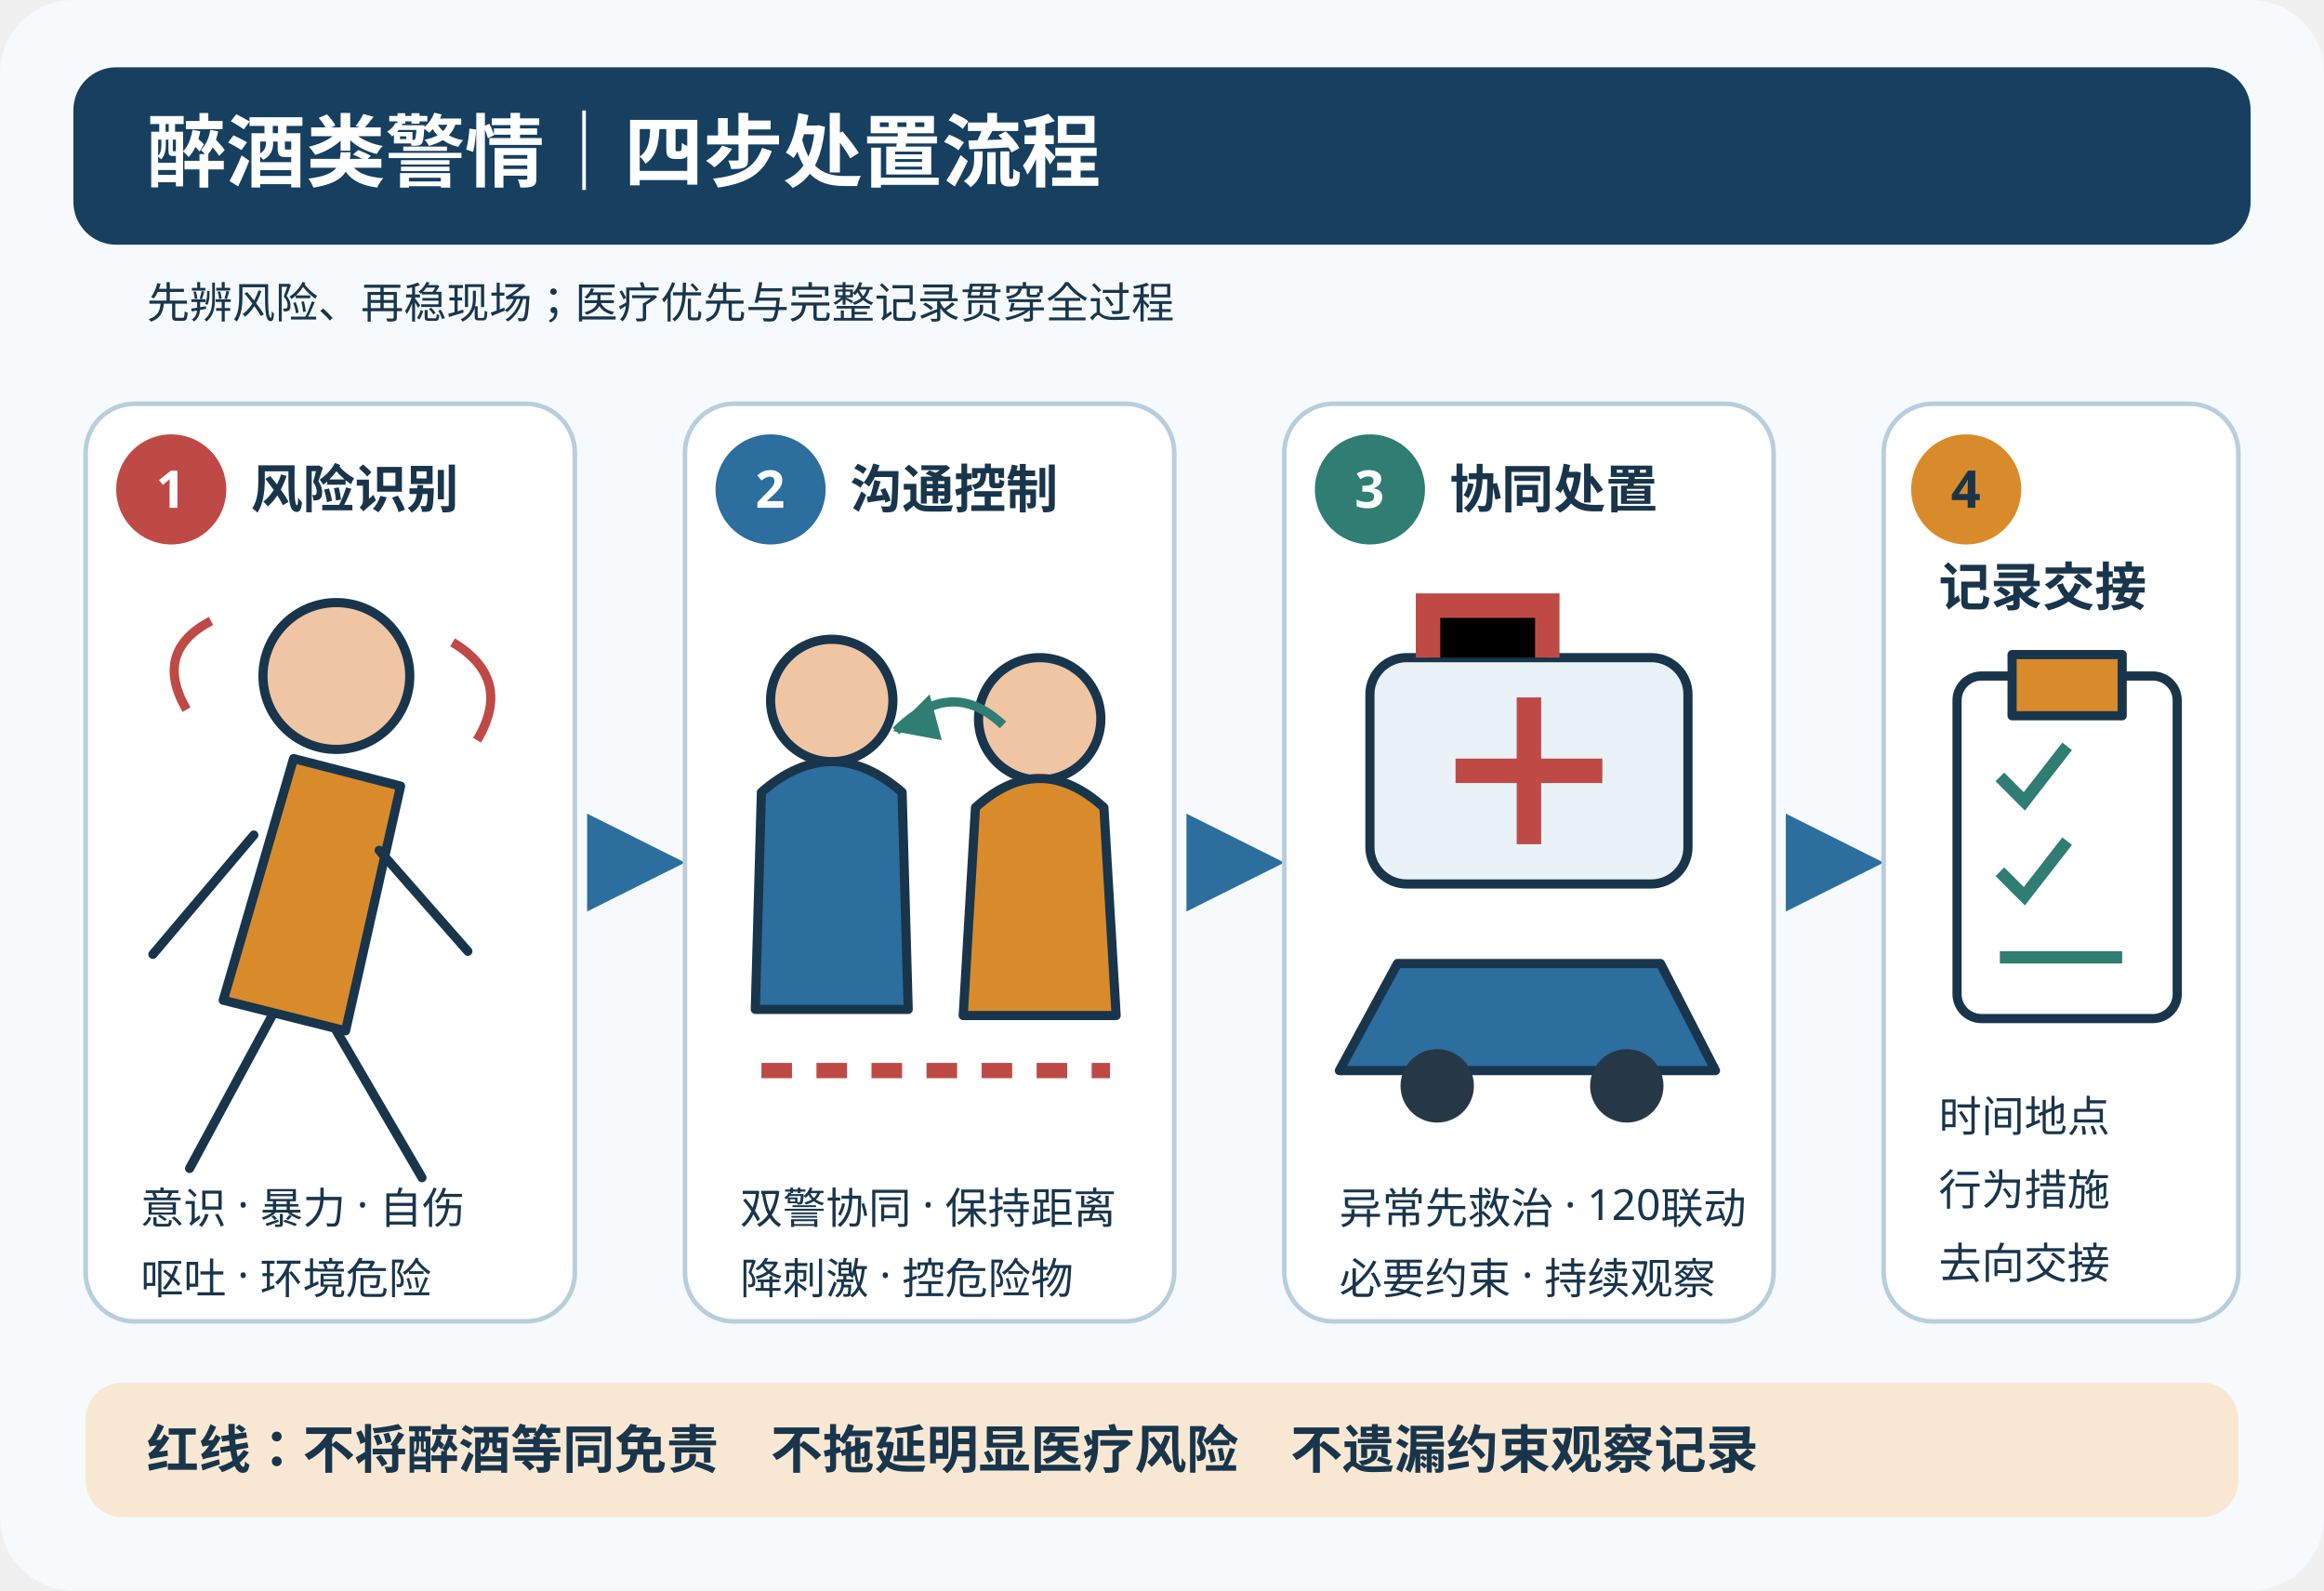
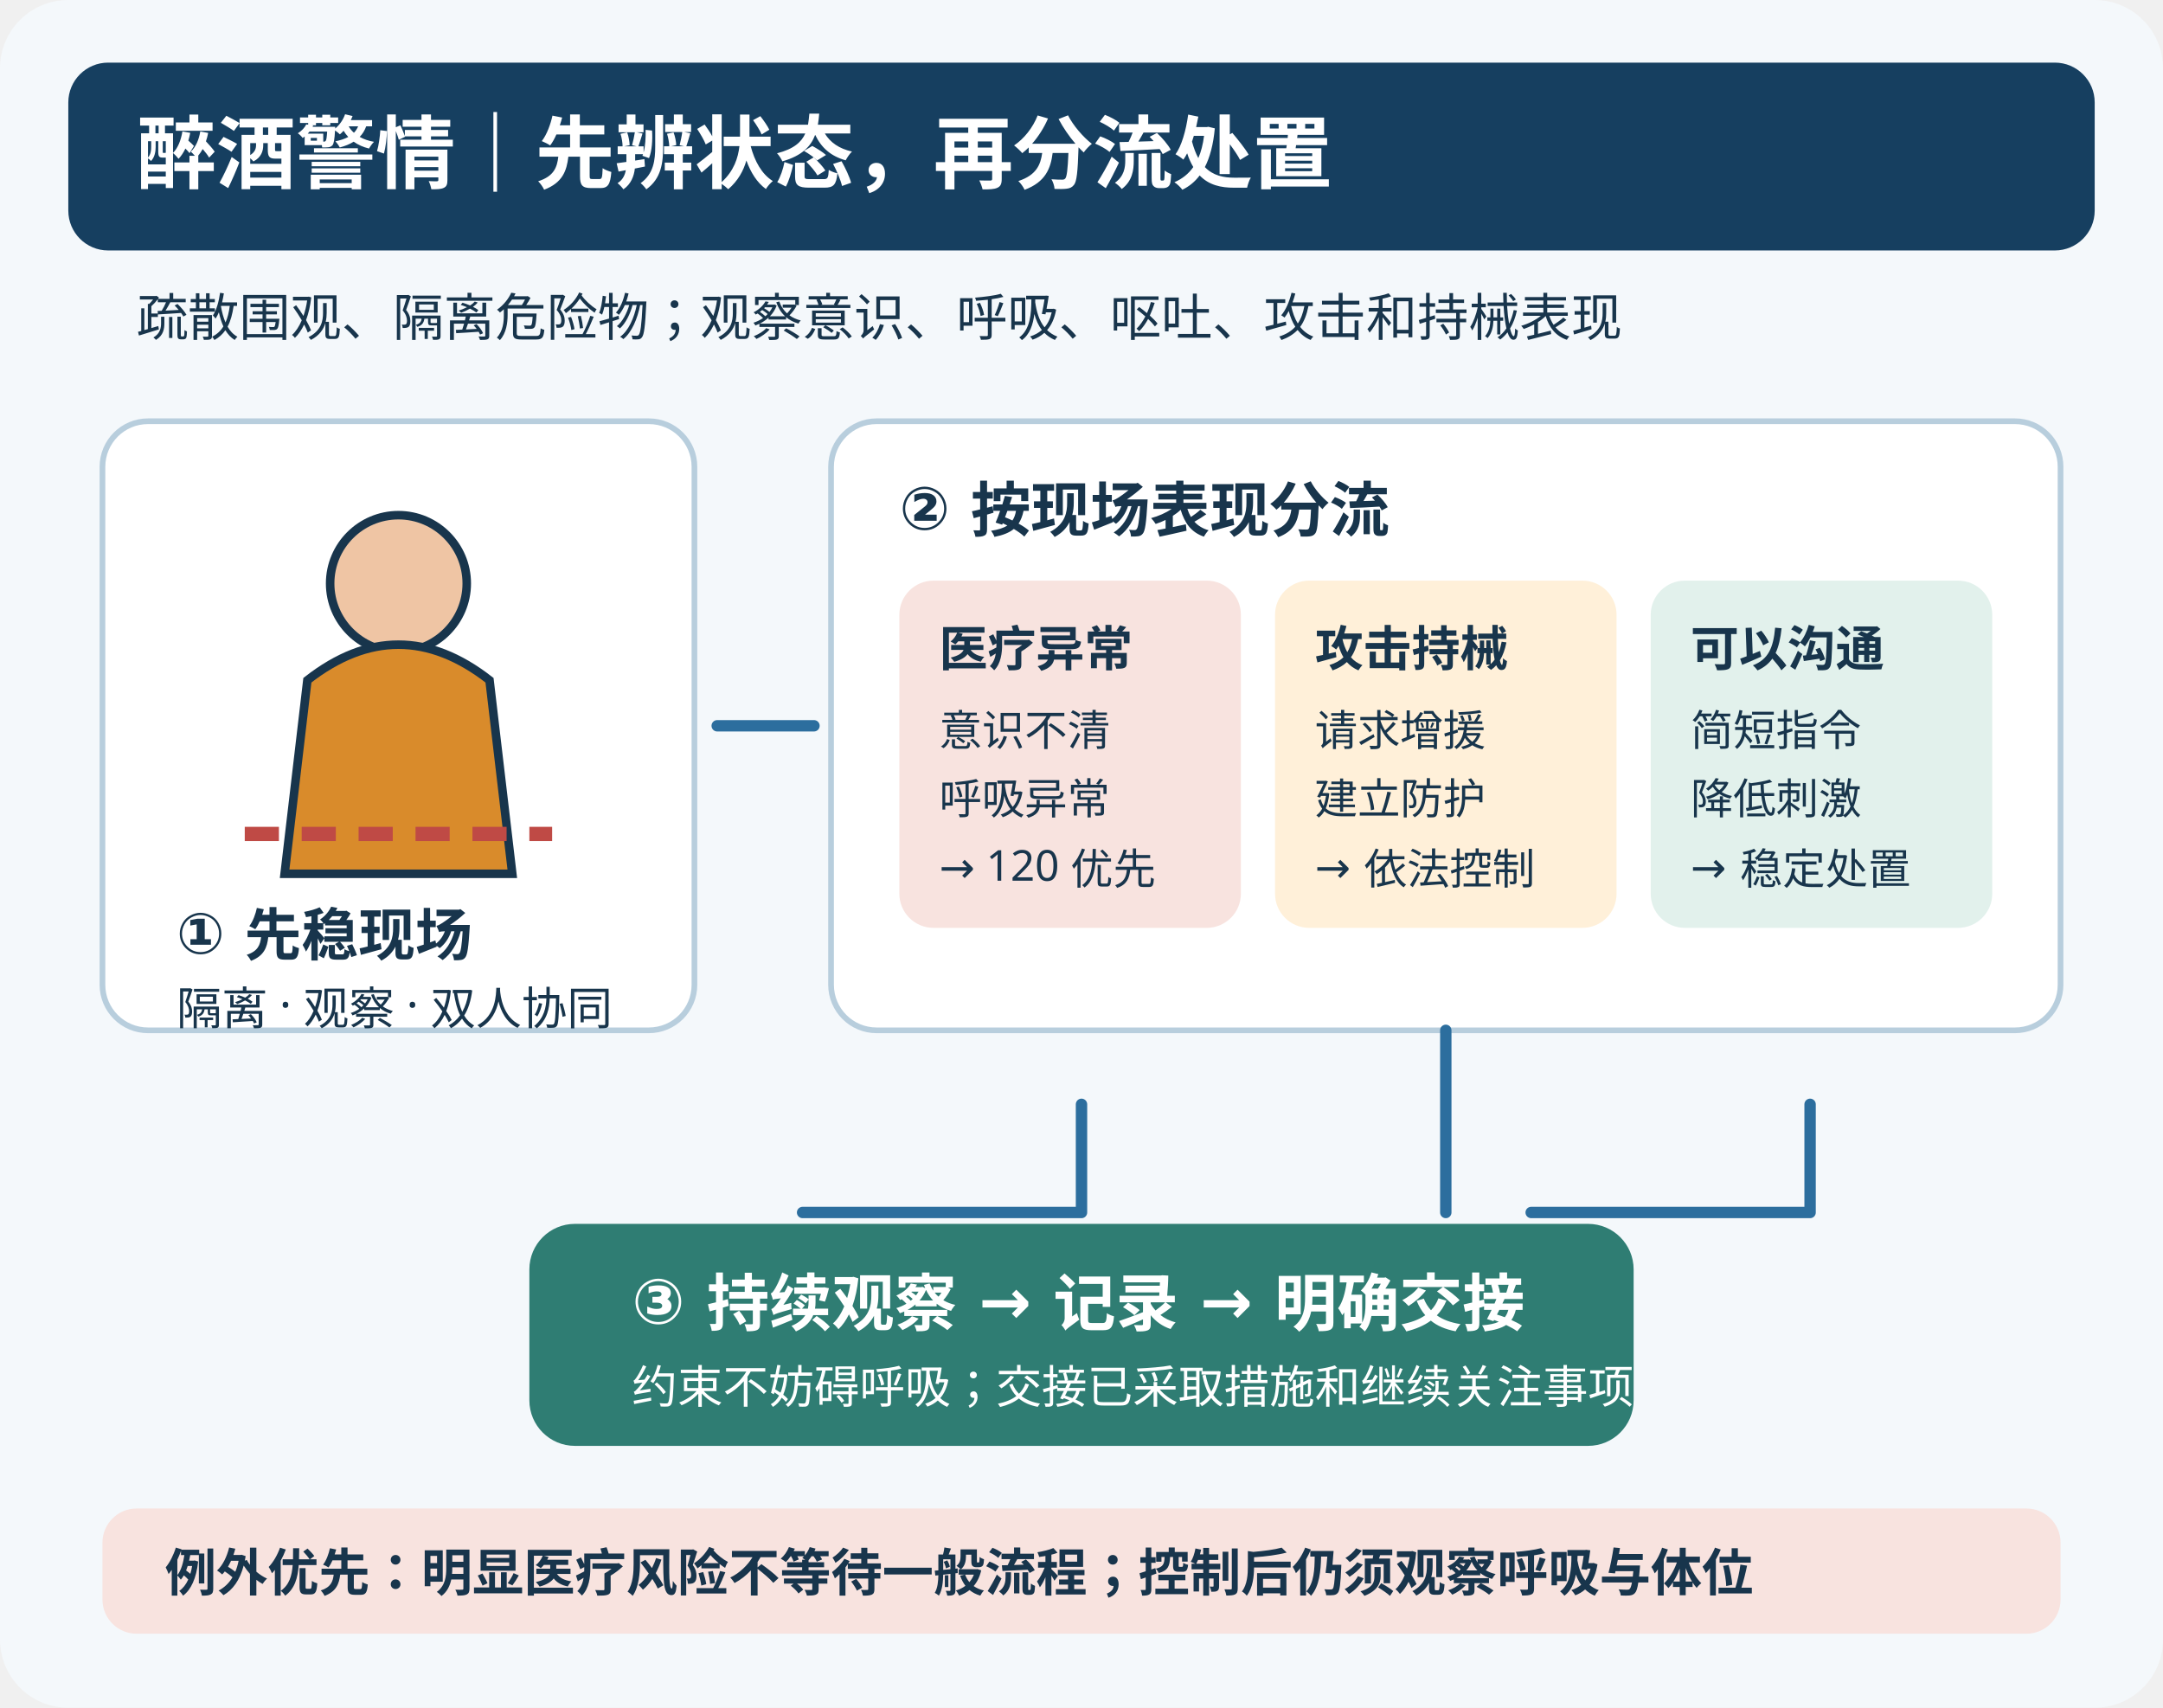
- <svg xmlns="http://www.w3.org/2000/svg" viewBox="0 0 760 520" role="img" aria-labelledby="title desc">
+ <svg xmlns="http://www.w3.org/2000/svg" viewBox="0 0 760 600" role="img" aria-labelledby="title desc">
  <defs>
-     <style>.t{font-family:"Microsoft YaHei","PingFang SC",sans-serif;fill:#18354c}.light{fill:#fff}.dark{fill:#18354c}.h{font-size:26px;font-weight:700}.s{font-size:17px;font-weight:700}.b{font-size:14px}.p{fill:#fff;stroke:#b8cedd;stroke-width:1.5}.ol{stroke:#18354c;stroke-width:3;stroke-linecap:round;stroke-linejoin:round}.mobile{display:none}@media (max-width:500px){.mobile{display:block}}</style>
-     <marker id="a" markerWidth="8" markerHeight="8" refX="7" refY="4" orient="auto">
-       <path d="M0 0l8 4-8 4z" fill="#2c6e9e" />
-     </marker>
+     <style>.light{fill:#fff}.dark{fill:#18354c}.line{fill:none;stroke:#2c6e9e;stroke-width:4;stroke-linecap:round;stroke-linejoin:round}.card{fill:#fff;stroke:#b8cedd;stroke-width:2}.desktop{display:block}.mobile{display:none}@media (max-width:500px){.desktop{display:none}.mobile{display:block}}</style>
  </defs>
-   <rect width="760" height="520" rx="24" fill="#f6fafc" />
-   <rect x="24" y="22" width="712" height="58" rx="14" fill="#163f60" />
-   <text x="48" y="59" class="t h light">醉酒类警情｜四步处置流程</text>
-   <text x="48" y="104" class="t b">先辨风险、再稳现场；医疗优先与完整记录贯穿全过程</text>
-   <g transform="translate(28 132)" aria-label="第一步风险识别">
-     <rect width="160" height="300" rx="16" class="p" />
-     <circle cx="28" cy="28" r="18" fill="#bf4a45" />
-     <text x="23" y="34" class="t s light">1</text>
-     <text x="54" y="34" class="t s">风险识别</text>
-     <circle cx="82" cy="89" r="24" fill="#efc5a4" class="ol" />
-     <path d="M68 116l35 9-18 80-40-10z" fill="#d98b2b" class="ol" />
-     <path d="M55 141l-33 39M96 146l29 33M61 200l-27 50M82 205l28 48" fill="none" class="ol" />
-     <path d="M120 78q20 12 8 32M41 71q-19 10-8 29" fill="none" stroke="#bf4a45" stroke-width="3" />
-     <text x="18" y="268" class="t b">意识 · 暴力 · 自伤</text>
-     <text x="18" y="291" class="t b">呕吐 · 环境危险</text>
+   <rect width="760" height="600" rx="24" fill="#f4f8fb" />
+   <g class="desktop">
+     <rect x="24" y="22" width="712" height="66" rx="14" fill="#163f60" />
+     <text x="48" y="64" class="light" font-family="Microsoft YaHei, sans-serif" font-size="28" font-weight="700">醉酒警情｜先辨状态，再分流处置</text>
+     <text x="48" y="118" class="dark" font-family="Microsoft YaHei, sans-serif" font-size="18">疏散围观、隔离危险物；观察意识、呼吸、呕吐、攻击和持械表现</text>
+     <g transform="translate(36 148)">
+       <rect width="208" height="214" rx="16" class="card" />
+       <circle cx="104" cy="57" r="24" fill="#efc5a4" stroke="#18354c" stroke-width="3" />
+       <path d="M72 91q32-25 64 0l8 68H64z" fill="#d98b2b" stroke="#18354c" stroke-width="3" />
+       <path d="M50 145h108" stroke="#bf4a45" stroke-width="5" stroke-dasharray="12 8" />
+       <text x="26" y="187" class="dark" font-family="Microsoft YaHei, sans-serif" font-size="20" font-weight="700">① 先稳现场</text>
+       <text x="26" y="212" class="dark" font-family="Microsoft YaHei, sans-serif" font-size="16">隔离 · 观察 · 双人协同</text>
+     </g>
+     <path d="M252 255h34" class="line" />
+     <g transform="translate(292 148)">
+       <rect width="432" height="214" rx="16" class="card" />
+       <text x="24" y="38" class="dark" font-family="Microsoft YaHei, sans-serif" font-size="21" font-weight="700">② 按现场表现分流</text>
+       <rect x="24" y="56" width="120" height="122" rx="12" fill="#f8e3df" />
+       <text x="38" y="86" class="dark" font-family="Microsoft YaHei, sans-serif" font-size="17" font-weight="700">医疗异常</text>
+       <text x="38" y="114" class="dark" font-family="Microsoft YaHei, sans-serif" font-size="15">意识不清</text>
+       <text x="38" y="138" class="dark" font-family="Microsoft YaHei, sans-serif" font-size="15">呼吸异常</text>
+       <text x="38" y="162" class="dark" font-family="Microsoft YaHei, sans-serif" font-size="15">→ 120 优先</text>
+       <rect x="156" y="56" width="120" height="122" rx="12" fill="#fff0d9" />
+       <text x="170" y="86" class="dark" font-family="Microsoft YaHei, sans-serif" font-size="17" font-weight="700">攻击持械</text>
+       <text x="170" y="114" class="dark" font-family="Microsoft YaHei, sans-serif" font-size="15">请求增援</text>
+       <text x="170" y="138" class="dark" font-family="Microsoft YaHei, sans-serif" font-size="15">建立防护</text>
+       <text x="170" y="162" class="dark" font-family="Microsoft YaHei, sans-serif" font-size="15">→ 依法控制</text>
+       <rect x="288" y="56" width="120" height="122" rx="12" fill="#e2f1ec" />
+       <text x="302" y="86" class="dark" font-family="Microsoft YaHei, sans-serif" font-size="17" font-weight="700">可以沟通</text>
+       <text x="302" y="114" class="dark" font-family="Microsoft YaHei, sans-serif" font-size="15">简短指令</text>
+       <text x="302" y="138" class="dark" font-family="Microsoft YaHei, sans-serif" font-size="15">降低刺激</text>
+       <text x="302" y="162" class="dark" font-family="Microsoft YaHei, sans-serif" font-size="15">→ 稳定处置</text>
+     </g>
+     <path d="M380 388v38h-98M508 362v64M636 388v38h-98" class="line" />
+     <rect x="186" y="430" width="388" height="78" rx="16" fill="#2f7d73" />
+     <text x="222" y="465" class="light" font-family="Microsoft YaHei, sans-serif" font-size="22" font-weight="700">③ 持续观察 → 记录 → 明确交接</text>
+     <text x="222" y="493" class="light" font-family="Microsoft YaHei, sans-serif" font-size="16">约束不妨碍呼吸；交接已采取措施和继续关注事项</text>
+     <rect x="36" y="530" width="688" height="44" rx="12" fill="#f8e3df" />
+     <text x="58" y="559" class="dark" font-family="Microsoft YaHei, sans-serif" font-size="18" font-weight="700">例外优先：明显医疗风险不等待一般流程；控制后仍须观察呼吸与体位</text>
  </g>
-   <path d="M194 282h26" stroke="#2c6e9e" stroke-width="4" marker-end="url(#a)" />
-   <g transform="translate(224 132)" aria-label="第二步沟通控制">
-     <rect width="160" height="300" rx="16" class="p" />
-     <circle cx="28" cy="28" r="18" fill="#2c6e9e" />
-     <text x="23" y="34" class="t s light">2</text>
-     <text x="54" y="34" class="t s">沟通控制</text>
-     <circle cx="48" cy="97" r="20" fill="#efc5a4" class="ol" />
-     <path d="M25 127q23-20 46 0l2 71H23z" fill="#2c6e9e" class="ol" />
-     <circle cx="116" cy="103" r="20" fill="#efc5a4" class="ol" />
-     <path d="M95 132q21-19 42 0l4 68H91z" fill="#d98b2b" class="ol" />
-     <path d="M69 107q18-18 35-2" fill="none" stroke="#2f7d73" stroke-width="3" />
-     <path d="M80 95l-12 12 16 3" fill="#2f7d73" />
-     <path d="M25 218h114" stroke="#bf4a45" stroke-width="5" stroke-dasharray="10 8" />
-     <text x="18" y="268" class="t b">双警协同 · 保持距离</text>
-     <text x="18" y="291" class="t b">降刺激 · 控危险物</text>
-   </g>
-   <path d="M390 282h26" stroke="#2c6e9e" stroke-width="4" marker-end="url(#a)" />
-   <g transform="translate(420 132)" aria-label="第三步协同处置">
-     <rect width="160" height="300" rx="16" class="p" />
-     <circle cx="28" cy="28" r="18" fill="#2f7d73" />
-     <text x="23" y="34" class="t s light">3</text>
-     <text x="54" y="34" class="t s">协同处置</text>
-     <rect x="28" y="83" width="104" height="74" rx="12" fill="#e9f2f7" class="ol" />
-     <path d="M47 83V66h39v17M80 96v48M56 120h48" stroke="#bf4a45" stroke-width="8" />
-     <path d="M37 183h86l18 35H18z" fill="#2c6e9e" class="ol" />
-     <circle cx="50" cy="223" r="12" fill="#263746" />
-     <circle cx="112" cy="223" r="12" fill="#263746" />
-     <text x="18" y="268" class="t b">异常先救治 · 120联动</text>
-     <text x="18" y="291" class="t b">必要约束 · 持续观察</text>
-   </g>
-   <path d="M586 282h26" stroke="#2c6e9e" stroke-width="4" marker-end="url(#a)" />
-   <g transform="translate(616 132)" aria-label="第四步记录交接">
-     <rect width="116" height="300" rx="16" class="p" />
-     <circle cx="27" cy="28" r="18" fill="#d98b2b" />
-     <text x="22" y="34" class="t s dark">4</text>
-     <text x="18" y="66" class="t s">记录交接</text>
-     <rect x="24" y="89" width="72" height="112" rx="8" fill="#fff" class="ol" />
-     <path d="M42 82h36v20H42z" fill="#d98b2b" class="ol" />
-     <path d="M38 122l8 8 14-18M38 153l8 8 14-18M38 181h40" fill="none" stroke="#2f7d73" stroke-width="4" />
-     <text x="18" y="238" class="t b">时间地点</text>
-     <text x="18" y="262" class="t b">行为措施</text>
-     <text x="18" y="286" class="t b">去向交接</text>
-   </g>
-   <rect x="28" y="452" width="704" height="44" rx="12" fill="#f8e8d3" />
-   <text x="48" y="480" class="t s">红线：不将醉酒等同免责　不拖延明显医疗风险　不遗漏约束观察记录</text>
-   <g class="mobile" aria-label="移动端醉酒警情四步流程">
-     <rect width="760" height="520" rx="24" fill="#f6fafc" />
-     <rect x="24" y="22" width="712" height="66" rx="14" fill="#163f60" />
-     <text x="48" y="65" class="t light" font-size="30" font-weight="700">醉酒类警情｜四步处置</text>
-     <g transform="translate(28 112)">
-       <rect width="336" height="154" rx="16" class="p" />
-       <circle cx="42" cy="42" r="27" fill="#bf4a45" />
-       <text x="34" y="51" class="t light" font-size="27" font-weight="700">1</text>
-       <text x="84" y="47" class="t" font-size="28" font-weight="700">辨风险</text>
-       <text x="28" y="94" class="t" font-size="25">意识 · 暴力 · 自伤</text>
-       <text x="28" y="128" class="t" font-size="25">呕吐 · 环境危险</text>
-       <rect x="368" width="336" height="154" rx="16" class="p" />
-       <circle cx="410" cy="42" r="27" fill="#2c6e9e" />
-       <text x="402" y="51" class="t light" font-size="27" font-weight="700">2</text>
-       <text x="452" y="47" class="t" font-size="28" font-weight="700">稳现场</text>
-       <text x="396" y="94" class="t" font-size="25">双警协同 · 保持距离</text>
-       <text x="396" y="128" class="t" font-size="25">降刺激 · 控危险物</text>
-       <rect y="178" width="336" height="154" rx="16" class="p" />
-       <circle cx="42" cy="220" r="27" fill="#2f7d73" />
-       <text x="34" y="229" class="t light" font-size="27" font-weight="700">3</text>
-       <text x="84" y="225" class="t" font-size="28" font-weight="700">做协同</text>
-       <text x="28" y="272" class="t" font-size="25">异常先救治 · 120联动</text>
-       <text x="28" y="306" class="t" font-size="25">必要约束 · 持续观察</text>
-       <rect x="368" y="178" width="336" height="154" rx="16" class="p" />
-       <circle cx="410" cy="220" r="27" fill="#d98b2b" />
-       <text x="402" y="229" class="t dark" font-size="27" font-weight="700">4</text>
-       <text x="452" y="225" class="t" font-size="28" font-weight="700">记交接</text>
-       <text x="396" y="272" class="t" font-size="25">时间 · 行为 · 措施</text>
-       <text x="396" y="306" class="t" font-size="25">去向 · 人员 · 结果</text>
-     </g>
-     <rect x="28" y="464" width="704" height="38" rx="10" fill="#f8e8d3" />
-     <text x="48" y="491" class="t" font-size="25" font-weight="700">医疗风险优先　全程持续记录</text>
+   <g class="mobile">
+     <rect width="760" height="600" rx="24" fill="#f4f8fb" />
+     <rect x="24" y="20" width="712" height="64" rx="14" fill="#163f60" />
+     <text x="48" y="62" class="light" font-family="Microsoft YaHei, sans-serif" font-size="30" font-weight="700">醉酒警情｜风险分流</text>
+     <rect x="30" y="106" width="700" height="92" rx="16" class="card" />
+     <text x="54" y="145" class="dark" font-family="Microsoft YaHei, sans-serif" font-size="28" font-weight="700">1 先稳现场</text>
+     <text x="54" y="179" class="dark" font-family="Microsoft YaHei, sans-serif" font-size="25">隔离围观与危险物，观察意识、呼吸和行为</text>
+     <rect x="30" y="214" width="700" height="92" rx="16" fill="#f8e3df" />
+     <text x="54" y="253" class="dark" font-family="Microsoft YaHei, sans-serif" font-size="28" font-weight="700">2 医疗异常 → 120 优先</text>
+     <text x="54" y="287" class="dark" font-family="Microsoft YaHei, sans-serif" font-size="25">意识不清、呼吸异常，不等待一般处置流程</text>
+     <rect x="30" y="322" width="700" height="92" rx="16" fill="#fff0d9" />
+     <text x="54" y="361" class="dark" font-family="Microsoft YaHei, sans-serif" font-size="28" font-weight="700">3 攻击持械 → 增援防护</text>
+     <text x="54" y="395" class="dark" font-family="Microsoft YaHei, sans-serif" font-size="25">保持距离，在人员优势下依法控制</text>
+     <rect x="30" y="430" width="700" height="92" rx="16" fill="#e2f1ec" />
+     <text x="54" y="469" class="dark" font-family="Microsoft YaHei, sans-serif" font-size="28" font-weight="700">4 可沟通 → 稳定并交接</text>
+     <text x="54" y="503" class="dark" font-family="Microsoft YaHei, sans-serif" font-size="25">简短指令、持续观察、记录措施与去向</text>
+     <text x="54" y="560" class="dark" font-family="Microsoft YaHei, sans-serif" font-size="25" font-weight="700">全程底线：不妨碍呼吸，不遗漏观察记录</text>
  </g>
</svg>
